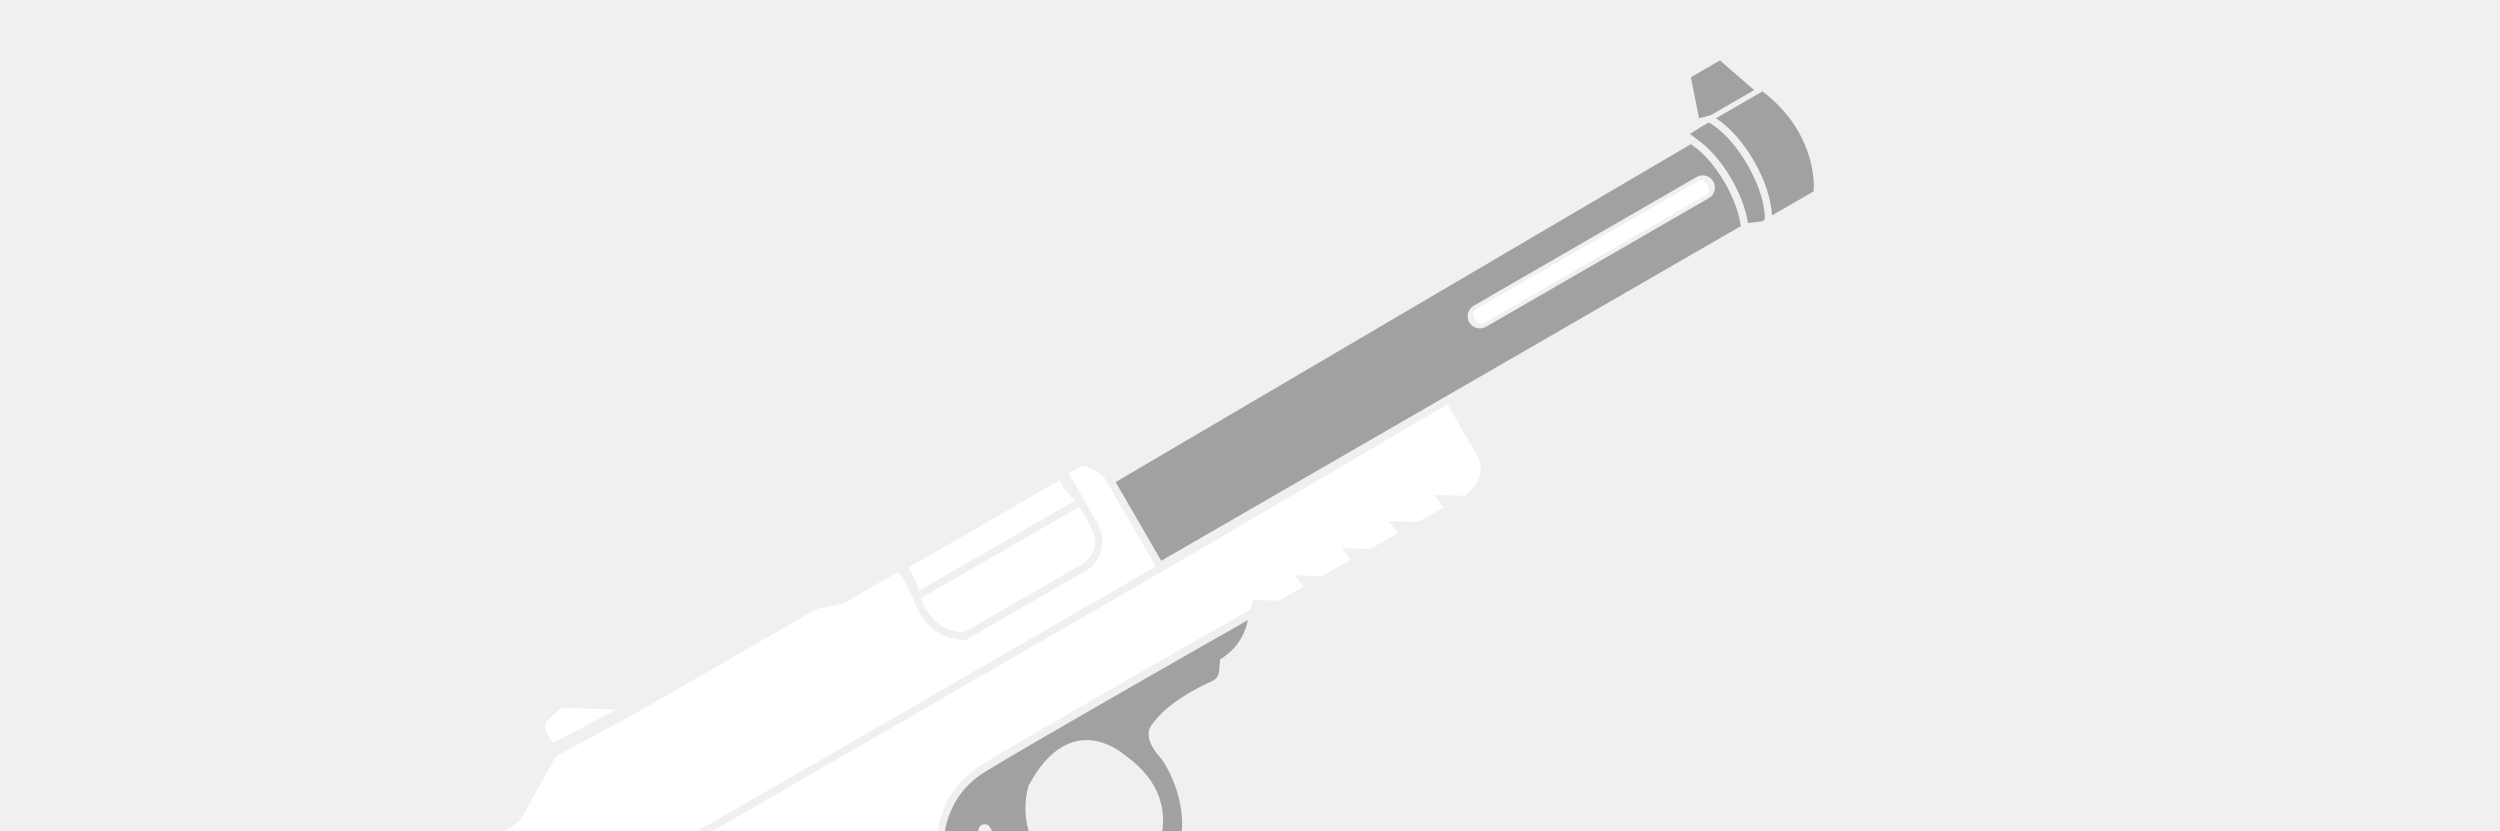
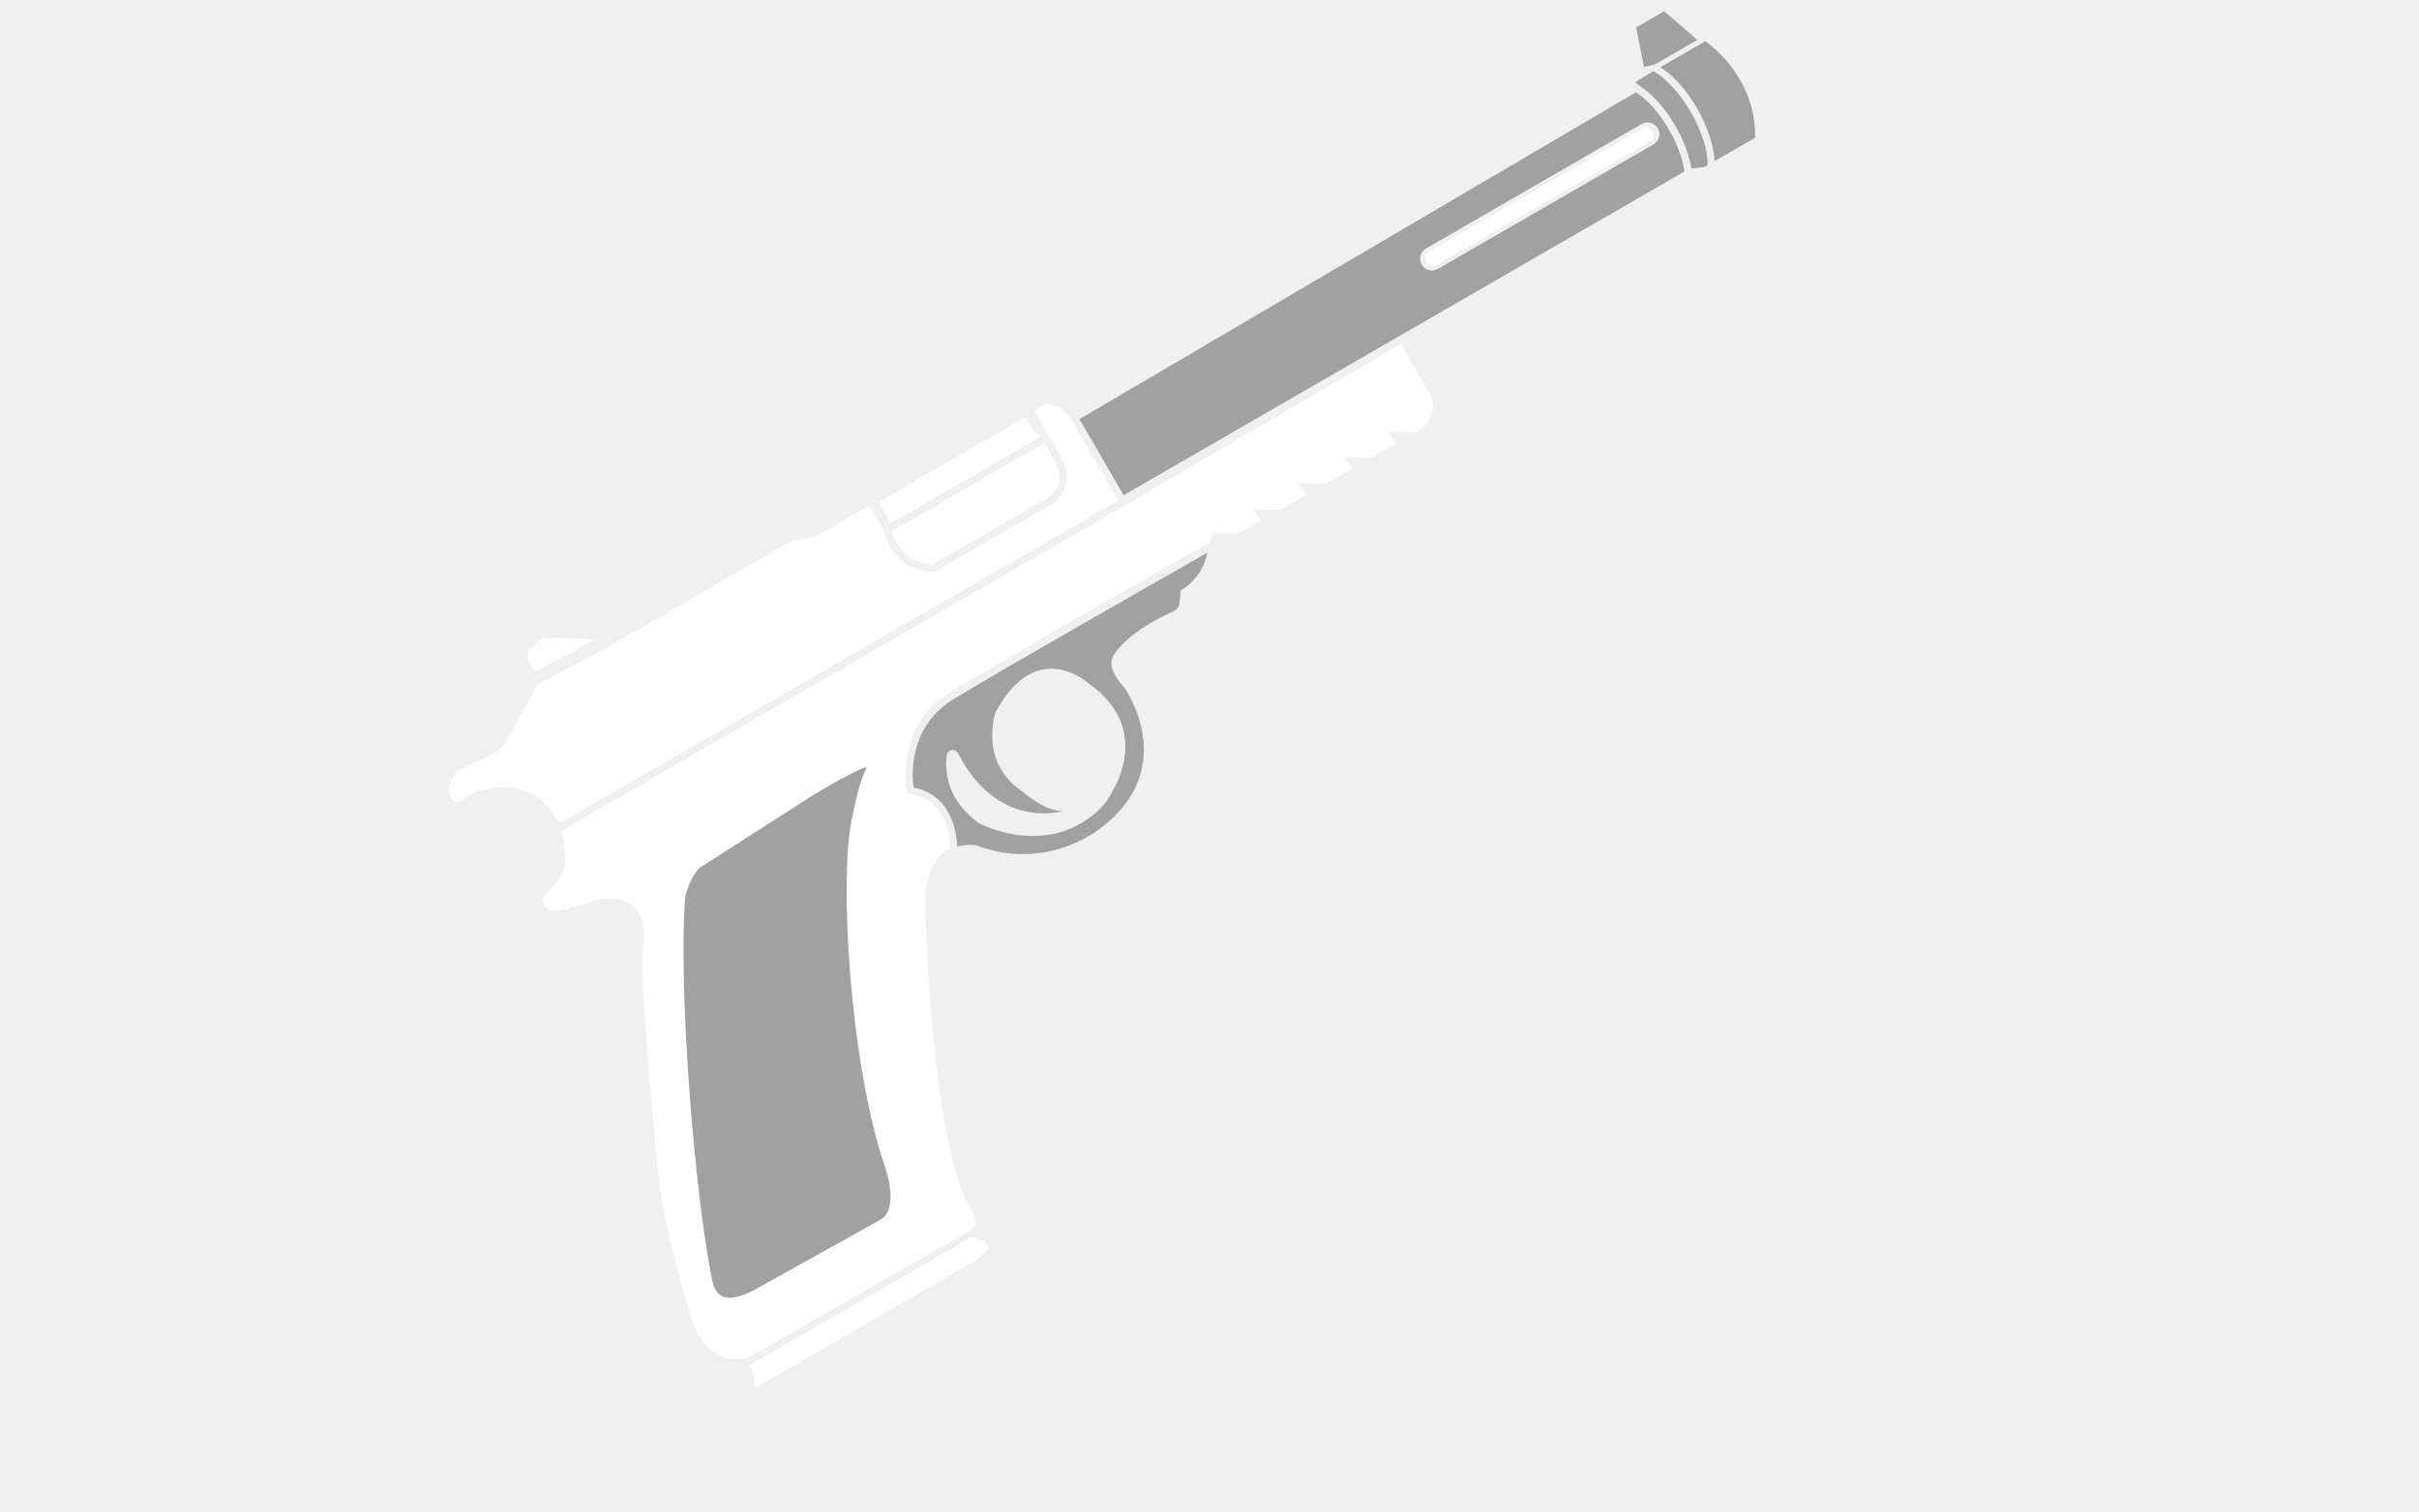
- <svg xmlns="http://www.w3.org/2000/svg" width="512" height="170" viewBox="0 340 512 170" fill="none">
+ <svg xmlns="http://www.w3.org/2000/svg" width="512" height="320" viewBox="0 350 512 320" fill="none">
  <path d="M158.591 639.055C159.641 640.588 159.707 642.18 159.609 643.149C159.578 643.511 159.959 643.755 160.284 643.567L202.537 619.172C202.627 619.12 203.082 618.873 203.176 618.803C207.474 615.963 212.572 613.991 205.773 611.8L158.585 639.044L158.591 639.055Z" fill="white" />
  <path d="M220.183 444.295L188.619 462.518C189.724 465.26 191.687 469.152 197.361 469.525L221.847 455.388C222.004 455.297 226.136 452.612 223.177 447.486L221.046 443.796L220.194 444.288L220.183 444.295Z" fill="white" />
  <path d="M185.998 456.269C185.998 456.269 187.606 458.691 188.268 460.926L220.246 442.463C220.246 442.463 217.643 440.362 217.091 438.318L185.998 456.269Z" fill="white" />
  <path d="M195.489 529.799C197.496 528.64 198.184 526.074 197.025 524.067C195.866 522.06 193.3 521.372 191.293 522.531C189.286 523.69 188.599 526.256 189.757 528.263C190.916 530.27 193.482 530.958 195.489 529.799Z" fill="white" />
  <path d="M255.594 466.982C247.654 471.491 211.155 492.279 201.721 498.085C191.134 504.616 193.383 516.748 193.383 516.748C201.581 518.281 202.525 526.754 202.614 529.215C204.703 528.637 206.62 528.952 206.62 528.952C221.721 534.695 232.865 525.374 232.865 525.374C250.067 512.557 237.974 495.55 237.974 495.55C235.718 493.143 234.46 490.55 235.77 488.597C238.896 483.935 245.587 480.656 248.318 479.453C249.07 479.124 249.584 478.408 249.651 477.592L249.885 475.019C252.656 473.419 254.649 470.758 255.407 467.643L255.51 467.225L255.581 466.959L255.594 466.982ZM233.438 520.617C222.157 532.394 207.108 524.228 207.108 524.228C200.48 519.276 199.913 513.501 200.398 509.886C200.563 508.669 202.216 508.373 202.775 509.471C211.247 525.906 224.876 521.717 224.876 521.717C221.065 521.748 216.362 517.539 216.362 517.539C207.133 511.397 210.673 500.873 210.673 500.873C219.308 484.641 230.31 494.605 230.31 494.605C246.01 505.686 233.432 520.605 233.432 520.605L233.438 520.617Z" fill="#A1A1A1" />
  <path d="M349.543 379.838L303.891 406.195C303.33 406.519 302.513 406.138 302.059 405.353C301.606 404.568 301.685 403.67 302.246 403.346L347.898 376.989C348.459 376.665 349.276 377.045 349.73 377.831C350.183 378.616 350.104 379.514 349.543 379.838Z" fill="white" />
  <path d="M346.1 367.424L348.426 365.961L349.94 365.087C352.487 366.443 355.484 369.588 357.893 373.76C360.302 377.932 361.527 382.1 361.427 384.984L360.799 385.347L358.051 385.663L357.931 385.507L357.953 385.494C357.537 382.908 356.404 379.779 354.597 376.65C352.525 373.061 350.03 370.269 347.736 368.677L346.1 367.424Z" fill="#A1A1A1" />
  <path d="M360.97 358.705L351.414 364.222C354.116 365.922 356.975 369.087 359.222 372.979C361.469 376.871 362.769 380.936 362.902 384.119L371.437 379.191C371.437 379.191 372.677 367.663 360.959 358.711L360.97 358.705Z" fill="#A1A1A1" />
  <path d="M350.315 363.614L359.254 358.453L352.246 352.375L346.29 355.814L347.966 364.208L350.315 363.614Z" fill="#A1A1A1" />
  <path d="M113.206 492.164L111.801 489.73C111.399 489.035 111.521 488.157 112.085 487.607L114.299 485.432C114.644 485.098 115.121 484.912 115.598 484.936L126.207 485.361L113.201 492.182L113.206 492.164Z" fill="white" />
  <path d="M221.474 435.444L218.871 436.947L224.512 446.716C227.465 451.831 224.598 455.491 222.669 456.709L222.646 456.722L197.723 471.111L197.257 471.081C190.127 470.621 188.02 465.288 186.902 462.419L186.661 461.795C186.008 460.198 185.023 458.673 184.501 457.897L183.943 457.113L172.816 463.537L167.167 464.735L130.051 486.163L113.806 494.914L107.164 506.93C106.575 508.421 104.226 509.793 102.893 510.412L97.893 512.656C97.203 512.965 96.58 513.414 96.166 514.042C94.579 516.319 94.736 519.13 96.477 519.71C97.442 520.035 99.484 518.004 100.465 517.707C112.163 514.034 115.408 520.251 118.498 524.255L236.698 456.012L226.376 438.133C224.178 435.543 221.491 435.449 221.491 435.449L221.474 435.444Z" fill="white" />
  <path d="M347.632 370.546L346.283 369.53L341.412 372.387L228.482 438.724L237.817 454.841L356.533 386.3L356.241 384.808C355.731 382.501 354.688 379.917 353.244 377.416C351.606 374.578 349.59 372.123 347.626 370.535L347.632 370.546ZM349.97 380.578L304.318 406.934C303.118 407.627 301.59 407.208 300.903 406.02C300.217 404.831 300.629 403.291 301.818 402.605L347.47 376.248C348.67 375.555 350.198 375.974 350.885 377.163C351.571 378.352 351.159 379.891 349.97 380.578Z" fill="#A1A1A1" />
  <path d="M238.811 456.587L118.849 525.847C118.905 526.099 118.985 526.367 119.023 526.614C119.566 530.144 120.373 533.253 118.278 536.152C116.822 538.189 114.407 539.808 115.033 541.151C115.425 541.987 116.258 543.091 117.942 542.822C119.895 542.502 123.897 541.298 123.897 541.298C135.694 537.434 136.618 545.2 136.178 549.956C135.835 553.713 135.905 557.486 136.166 561.254C137.06 573.734 138.847 597.215 140.15 604.628C141.944 614.884 146.548 630.007 146.548 630.007C151.063 641.04 159.086 637.036 159.086 637.036L205.27 610.566C208.113 609.299 205.235 605.636 205.235 605.636C196.956 590.57 195.818 542.413 195.818 542.413C195.536 535.397 197.967 530.748 201.13 529.804L201.133 529.757C201.149 529.344 201.307 519.697 193.162 518.178L192.106 517.98L191.915 516.924C191.883 516.792 189.598 503.665 200.98 496.645C204.113 494.716 210.548 490.941 220.093 485.43C235.393 476.597 253.714 466.184 256.154 464.79L256.569 463.1L256.616 463.103C256.527 462.975 256.464 462.891 256.464 462.891L261.838 463.004L266.985 460.107C265.974 458.926 265.201 457.847 265.201 457.847L270.773 457.965L276.672 454.634C275.624 453.414 274.808 452.285 274.808 452.285L280.606 452.407L286.348 449.167C285.258 447.927 284.414 446.724 284.414 446.724L290.323 446.857L290.322 446.933L295.693 443.906C294.566 442.628 293.685 441.387 293.685 441.387L299.594 441.519L299.593 441.699C302.741 439.717 304.375 436.486 302.491 433.222L296.468 422.79L238.851 456.579L238.811 456.587Z" fill="white" />
  <path d="M148.404 533.519L171.174 518.922C172.932 517.772 184.205 511.16 183.341 512.72C181.854 515.403 180.672 521.619 180.227 523.775C177.712 535.816 179.694 574.737 187.369 597.226C188.425 600.325 189.612 606.37 186.38 608.206L160.978 622.363C156.984 624.64 151.933 626.823 150.77 621.183C146.895 602.348 143.597 559.101 144.99 540.351C145.108 538.742 146.695 534.626 148.398 533.508L148.404 533.519Z" fill="#A1A1A1" />
</svg>
